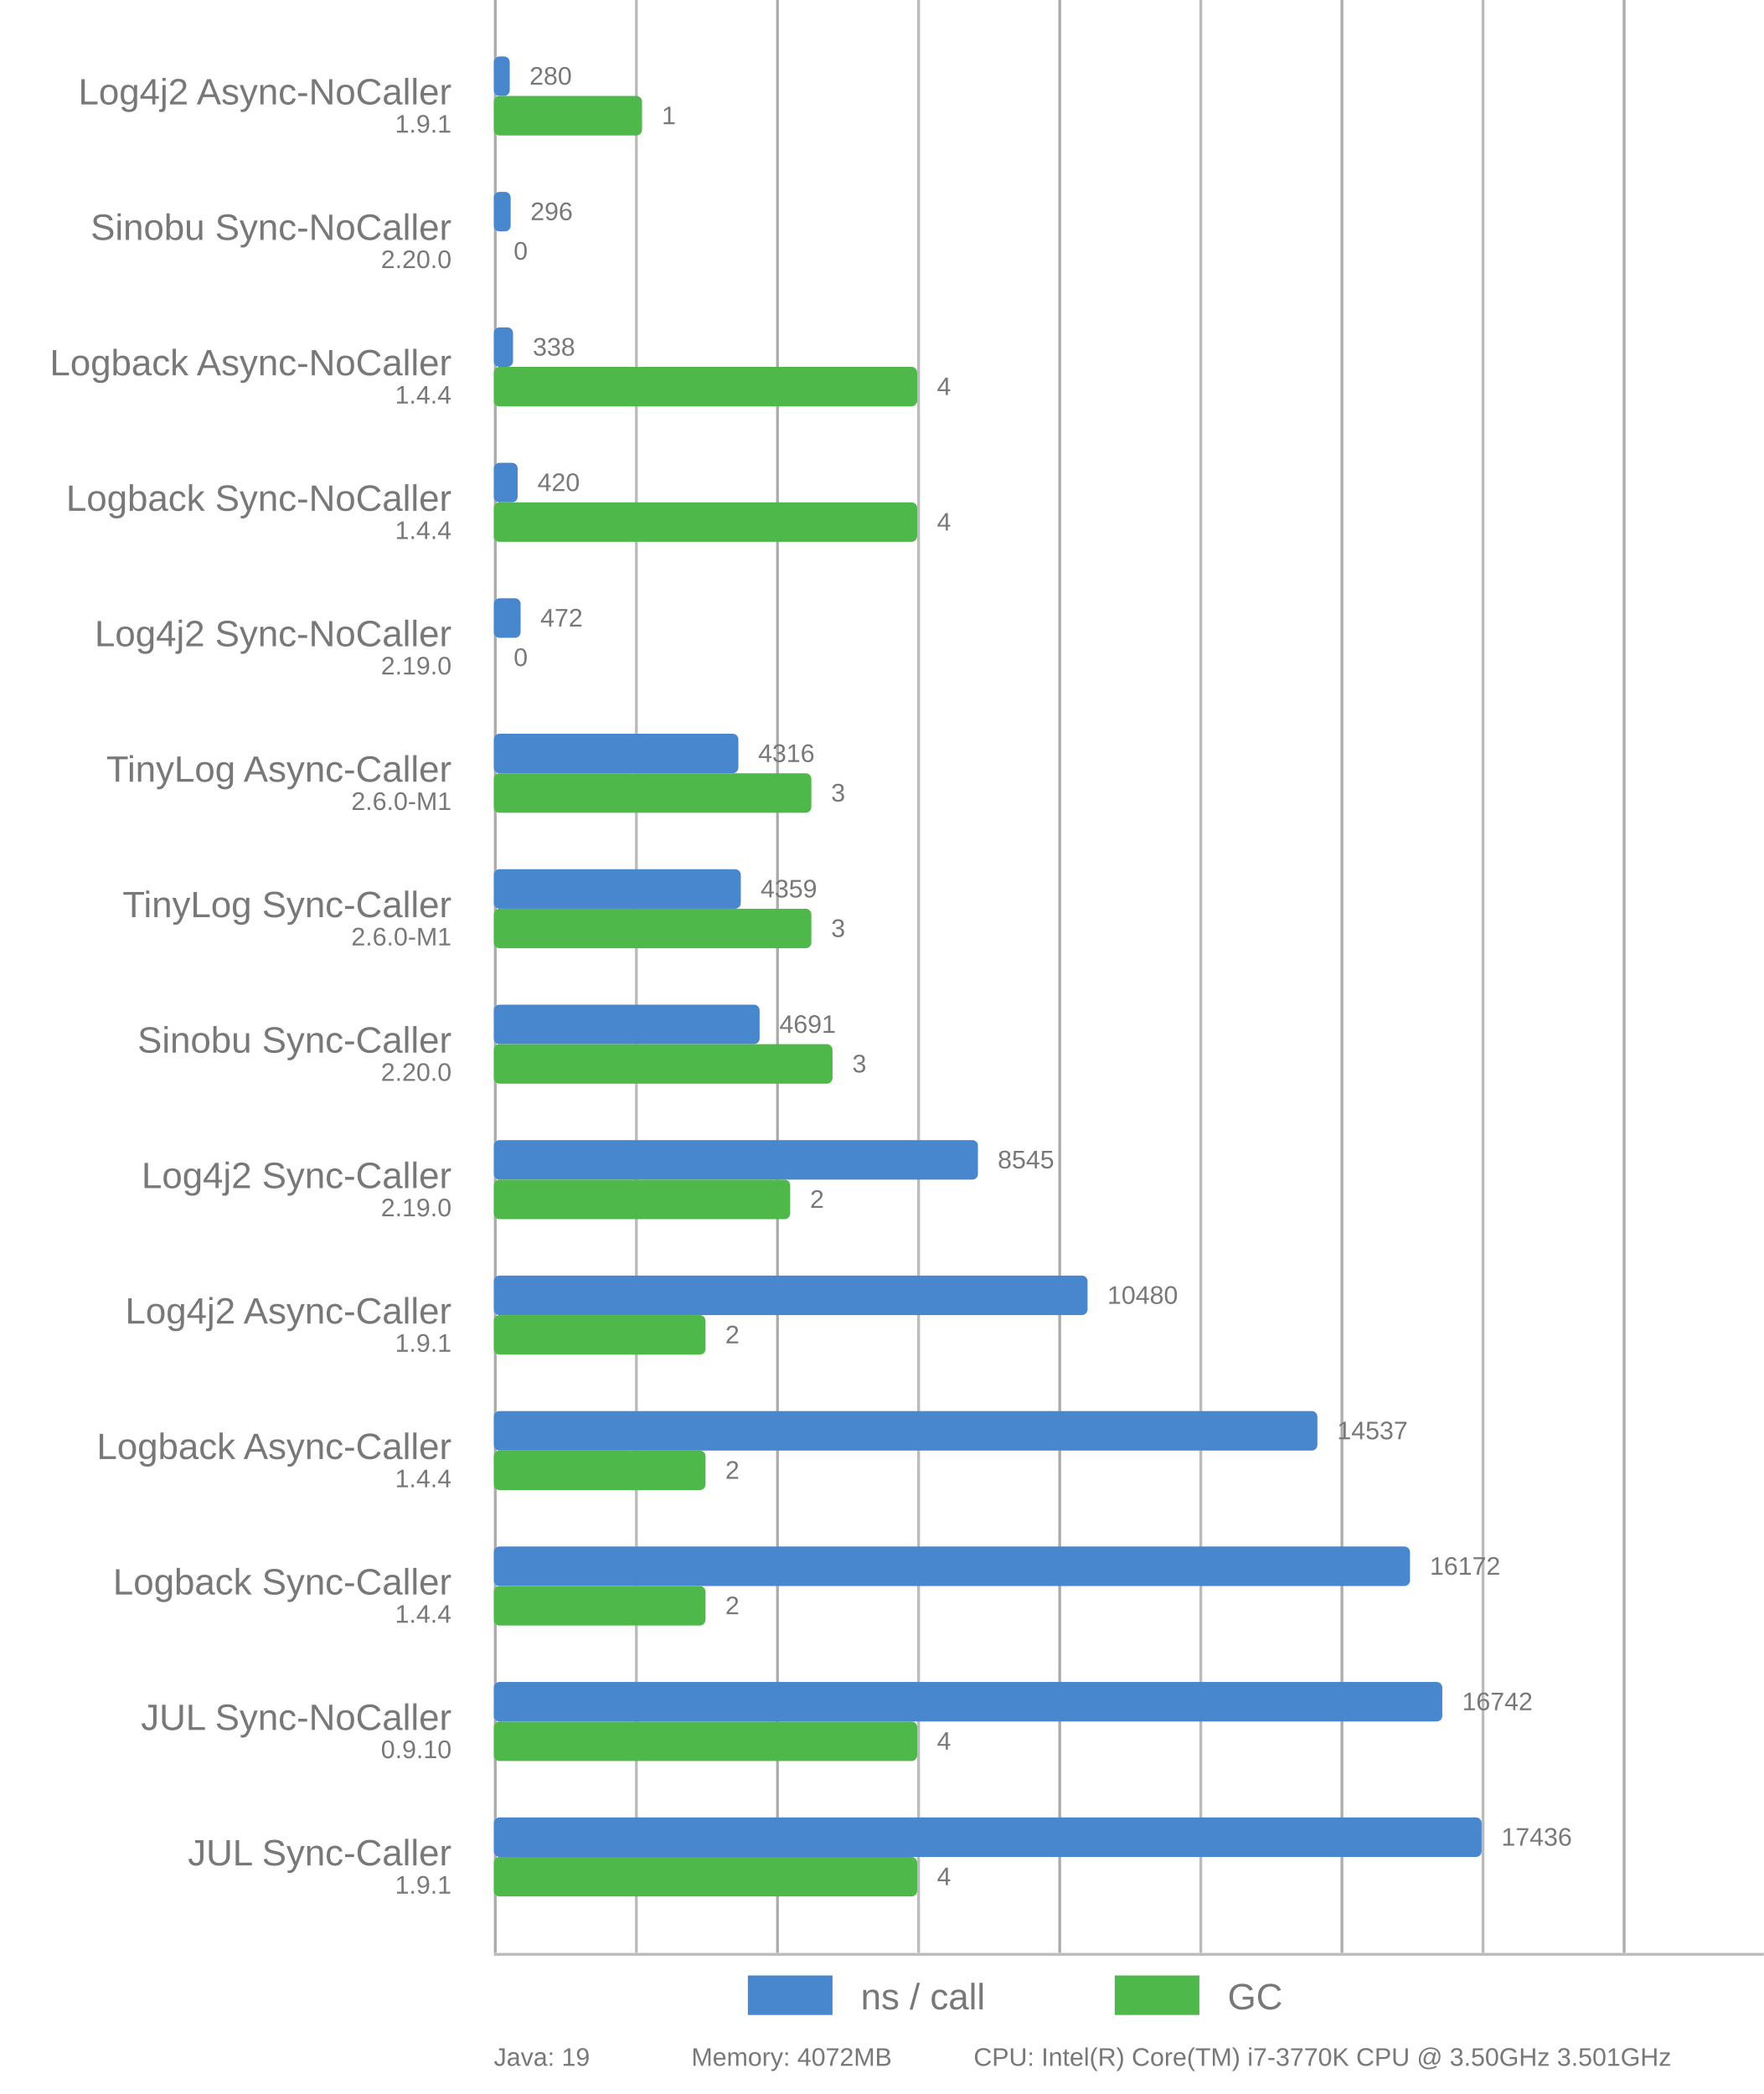
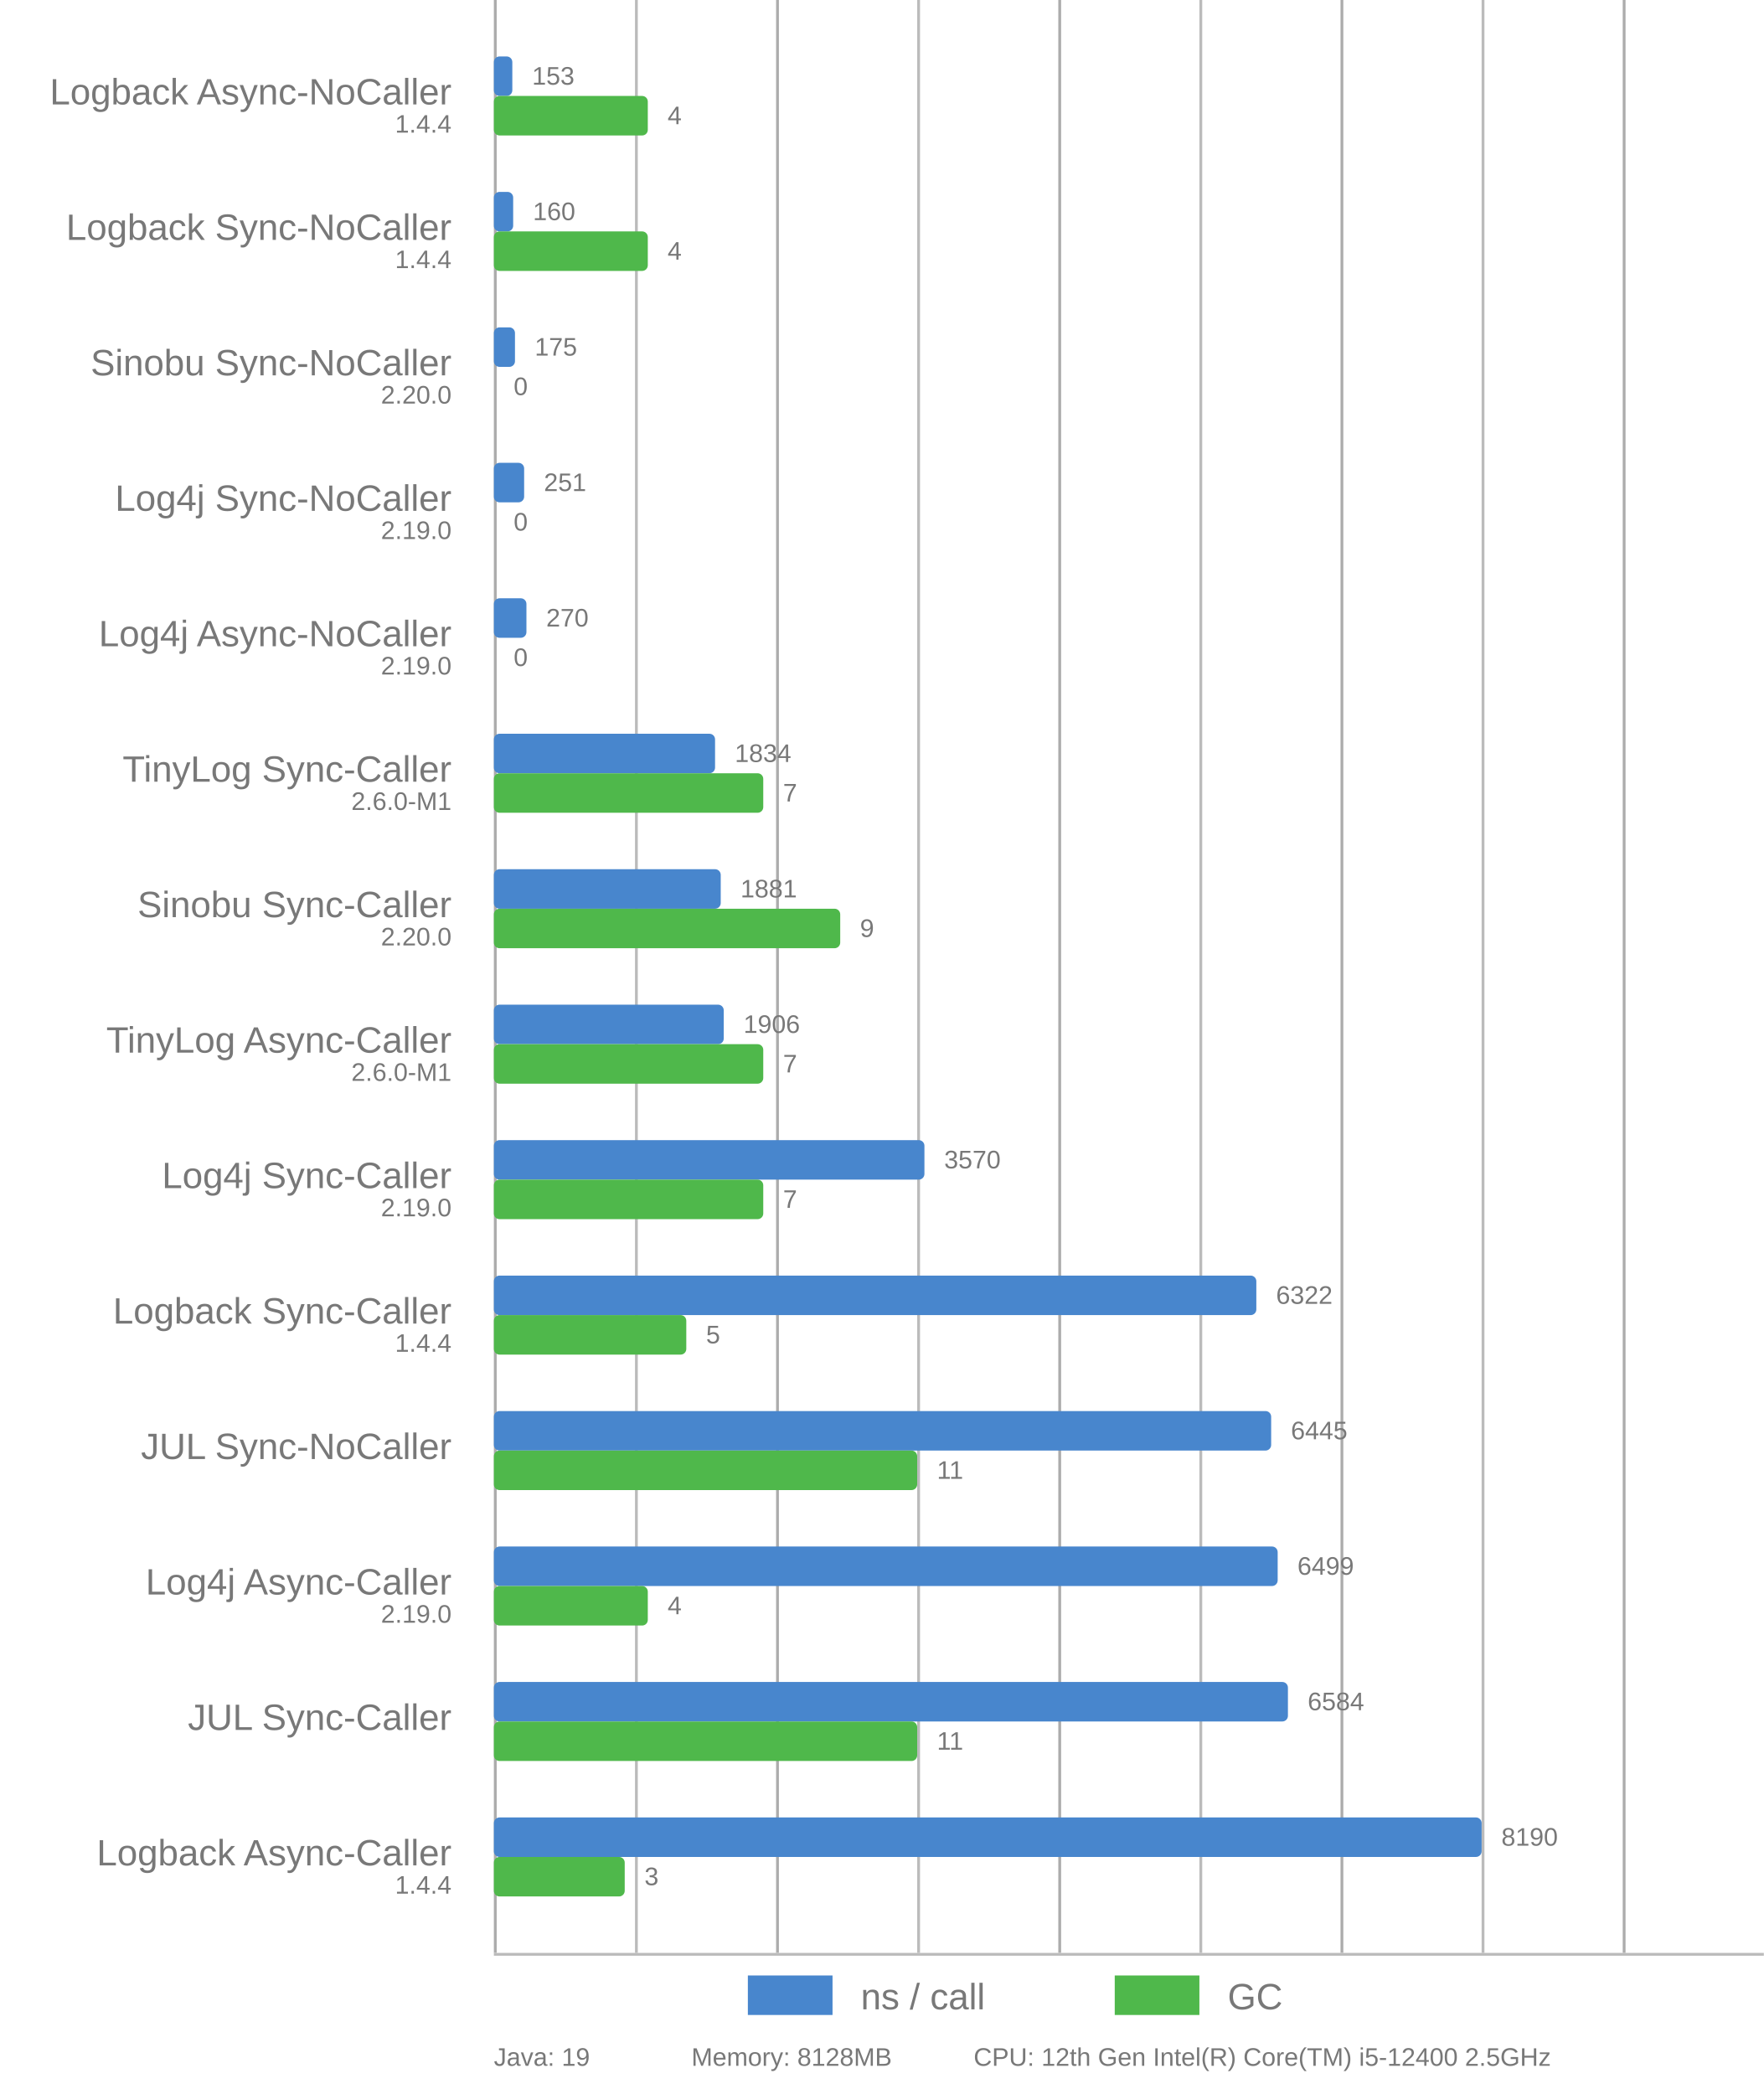
<svg xmlns="http://www.w3.org/2000/svg" viewBox="0 0 625 742">
  <style>
      text {
          font-family: Arial;
          font-size: 13px;
          fill: #787878;
      }

      .desc {
          font-size: 9px;
      }

      .vline {
          fill: #acacac;
          stroke: none;
          stroke-width: 0;
      }

      .subline {
          fill: #bbb;
          stroke: none;
          stroke-width: 0;
      }

      .call {
          fill: #4886CD;
          stroke-linejoin: round;
          height: 14px;
      }

      .gc {
          fill: #4FB84B;
          stroke-linejoin: round;
          height: 14px;
      }
  </style>
  <g>
    <rect x="175" y="0" width="1" height="692" class="vline" />
    <rect x="275" y="0" width="1" height="692" class="vline" />
    <rect x="375" y="0" width="1" height="692" class="vline" />
    <rect x="475" y="0" width="1" height="692" class="vline" />
    <rect x="575" y="0" width="1" height="692" class="vline" />
    <rect x="225" y="0" width="1" height="692" class="subline" />
    <rect x="325" y="0" width="1" height="692" class="subline" />
    <rect x="425" y="0" width="1" height="692" class="subline" />
    <rect x="525" y="0" width="1" height="692" class="subline" />
    <rect x="175" y="692" width="450" height="1" class="subline" />
    <rect x="265" y="700" width="30" class="call" />
    <text x="305" y="712">ns / call</text>
    <rect x="395" y="700" width="30" class="gc" />
    <text x="435" y="712">GC</text>
  </g>
-   <rect x="175" y="20" width="5.621" rx="2" ry="2" class="call" />
-   <rect x="175" y="34" width="52.5" rx="2" ry="2" class="gc" />
-   <text x="160" y="37" text-anchor="end">Log4j2 Async-NoCaller</text>
-   <text x="160" y="47" text-anchor="end" class="desc">1.9.1</text>
-   <text x="187.621" y="30" class="desc">280</text>
-   <text x="234.5" y="44" class="desc">1</text>
-   <rect x="175" y="68" width="5.942" rx="2" ry="2" class="call" />
-   <rect x="175" y="82" width="0" rx="2" ry="2" class="gc" />
-   <text x="160" y="85" text-anchor="end">Sinobu Sync-NoCaller</text>
-   <text x="160" y="95" text-anchor="end" class="desc">2.20.0</text>
-   <text x="187.942" y="78" class="desc">296</text>
-   <text x="182" y="92" class="desc">0</text>
-   <rect x="175" y="116" width="6.785" rx="2" ry="2" class="call" />
-   <rect x="175" y="130" width="150" rx="2" ry="2" class="gc" />
-   <text x="160" y="133" text-anchor="end">Logback Async-NoCaller</text>
-   <text x="160" y="143" text-anchor="end" class="desc">1.4.4</text>
-   <text x="188.785" y="126" class="desc">338</text>
-   <text x="332" y="140" class="desc">4</text>
-   <rect x="175" y="164" width="8.431" rx="2" ry="2" class="call" />
-   <rect x="175" y="178" width="150" rx="2" ry="2" class="gc" />
-   <text x="160" y="181" text-anchor="end">Logback Sync-NoCaller</text>
-   <text x="160" y="191" text-anchor="end" class="desc">1.4.4</text>
-   <text x="190.431" y="174" class="desc">420</text>
-   <text x="332" y="188" class="desc">4</text>
-   <rect x="175" y="212" width="9.475" rx="2" ry="2" class="call" />
+   <rect x="175" y="20" width="6.538" rx="2" ry="2" class="call" />
+   <rect x="175" y="34" width="54.545" rx="2" ry="2" class="gc" />
+   <text x="160" y="37" text-anchor="end">Logback Async-NoCaller</text>
+   <text x="160" y="47" text-anchor="end" class="desc">1.4.4</text>
+   <text x="188.538" y="30" class="desc">153</text>
+   <text x="236.545" y="44" class="desc">4</text>
+   <rect x="175" y="68" width="6.838" rx="2" ry="2" class="call" />
+   <rect x="175" y="82" width="54.545" rx="2" ry="2" class="gc" />
+   <text x="160" y="85" text-anchor="end">Logback Sync-NoCaller</text>
+   <text x="160" y="95" text-anchor="end" class="desc">1.4.4</text>
+   <text x="188.838" y="78" class="desc">160</text>
+   <text x="236.545" y="92" class="desc">4</text>
+   <rect x="175" y="116" width="7.479" rx="2" ry="2" class="call" />
+   <rect x="175" y="130" width="0" rx="2" ry="2" class="gc" />
+   <text x="160" y="133" text-anchor="end">Sinobu Sync-NoCaller</text>
+   <text x="160" y="143" text-anchor="end" class="desc">2.20.0</text>
+   <text x="189.479" y="126" class="desc">175</text>
+   <text x="182" y="140" class="desc">0</text>
+   <rect x="175" y="164" width="10.726" rx="2" ry="2" class="call" />
+   <rect x="175" y="178" width="0" rx="2" ry="2" class="gc" />
+   <text x="160" y="181" text-anchor="end">Log4j Sync-NoCaller</text>
+   <text x="160" y="191" text-anchor="end" class="desc">2.19.0</text>
+   <text x="192.726" y="174" class="desc">251</text>
+   <text x="182" y="188" class="desc">0</text>
+   <rect x="175" y="212" width="11.538" rx="2" ry="2" class="call" />
  <rect x="175" y="226" width="0" rx="2" ry="2" class="gc" />
-   <text x="160" y="229" text-anchor="end">Log4j2 Sync-NoCaller</text>
+   <text x="160" y="229" text-anchor="end">Log4j Async-NoCaller</text>
  <text x="160" y="239" text-anchor="end" class="desc">2.19.0</text>
-   <text x="191.475" y="222" class="desc">472</text>
+   <text x="193.538" y="222" class="desc">270</text>
  <text x="182" y="236" class="desc">0</text>
-   <rect x="175" y="260" width="86.637" rx="2" ry="2" class="call" />
-   <rect x="175" y="274" width="112.5" rx="2" ry="2" class="gc" />
-   <text x="160" y="277" text-anchor="end">TinyLog Async-Caller</text>
+   <rect x="175" y="260" width="78.376" rx="2" ry="2" class="call" />
+   <rect x="175" y="274" width="95.455" rx="2" ry="2" class="gc" />
+   <text x="160" y="277" text-anchor="end">TinyLog Sync-Caller</text>
  <text x="160" y="287" text-anchor="end" class="desc">2.6.0-M1</text>
-   <text x="268.637" y="270" class="desc">4316</text>
-   <text x="294.5" y="284" class="desc">3</text>
-   <rect x="175" y="308" width="87.5" rx="2" ry="2" class="call" />
-   <rect x="175" y="322" width="112.5" rx="2" ry="2" class="gc" />
-   <text x="160" y="325" text-anchor="end">TinyLog Sync-Caller</text>
-   <text x="160" y="335" text-anchor="end" class="desc">2.6.0-M1</text>
-   <text x="269.5" y="318" class="desc">4359</text>
-   <text x="294.5" y="332" class="desc">3</text>
-   <rect x="175" y="356" width="94.164" rx="2" ry="2" class="call" />
-   <rect x="175" y="370" width="120" rx="2" ry="2" class="gc" />
-   <text x="160" y="373" text-anchor="end">Sinobu Sync-Caller</text>
-   <text x="160" y="383" text-anchor="end" class="desc">2.20.0</text>
-   <text x="276.164" y="366" class="desc">4691</text>
-   <text x="302" y="380" class="desc">3</text>
-   <rect x="175" y="404" width="171.527" rx="2" ry="2" class="call" />
-   <rect x="175" y="418" width="105" rx="2" ry="2" class="gc" />
-   <text x="160" y="421" text-anchor="end">Log4j2 Sync-Caller</text>
+   <text x="260.376" y="270" class="desc">1834</text>
+   <text x="277.455" y="284" class="desc">7</text>
+   <rect x="175" y="308" width="80.385" rx="2" ry="2" class="call" />
+   <rect x="175" y="322" width="122.727" rx="2" ry="2" class="gc" />
+   <text x="160" y="325" text-anchor="end">Sinobu Sync-Caller</text>
+   <text x="160" y="335" text-anchor="end" class="desc">2.20.0</text>
+   <text x="262.385" y="318" class="desc">1881</text>
+   <text x="304.727" y="332" class="desc">9</text>
+   <rect x="175" y="356" width="81.453" rx="2" ry="2" class="call" />
+   <rect x="175" y="370" width="95.455" rx="2" ry="2" class="gc" />
+   <text x="160" y="373" text-anchor="end">TinyLog Async-Caller</text>
+   <text x="160" y="383" text-anchor="end" class="desc">2.6.0-M1</text>
+   <text x="263.453" y="366" class="desc">1906</text>
+   <text x="277.455" y="380" class="desc">7</text>
+   <rect x="175" y="404" width="152.564" rx="2" ry="2" class="call" />
+   <rect x="175" y="418" width="95.455" rx="2" ry="2" class="gc" />
+   <text x="160" y="421" text-anchor="end">Log4j Sync-Caller</text>
  <text x="160" y="431" text-anchor="end" class="desc">2.19.0</text>
-   <text x="353.527" y="414" class="desc">8545</text>
-   <text x="287" y="428" class="desc">2</text>
-   <rect x="175" y="452" width="210.369" rx="2" ry="2" class="call" />
-   <rect x="175" y="466" width="75" rx="2" ry="2" class="gc" />
-   <text x="160" y="469" text-anchor="end">Log4j2 Async-Caller</text>
-   <text x="160" y="479" text-anchor="end" class="desc">1.9.1</text>
-   <text x="392.369" y="462" class="desc">10480</text>
-   <text x="257" y="476" class="desc">2</text>
-   <rect x="175" y="500" width="291.807" rx="2" ry="2" class="call" />
-   <rect x="175" y="514" width="75" rx="2" ry="2" class="gc" />
-   <text x="160" y="517" text-anchor="end">Logback Async-Caller</text>
-   <text x="160" y="527" text-anchor="end" class="desc">1.4.4</text>
-   <text x="473.807" y="510" class="desc">14537</text>
-   <text x="257" y="524" class="desc">2</text>
-   <rect x="175" y="548" width="324.627" rx="2" ry="2" class="call" />
-   <rect x="175" y="562" width="75" rx="2" ry="2" class="gc" />
-   <text x="160" y="565" text-anchor="end">Logback Sync-Caller</text>
-   <text x="160" y="575" text-anchor="end" class="desc">1.4.4</text>
-   <text x="506.627" y="558" class="desc">16172</text>
-   <text x="257" y="572" class="desc">2</text>
-   <rect x="175" y="596" width="336.069" rx="2" ry="2" class="call" />
+   <text x="334.564" y="414" class="desc">3570</text>
+   <text x="277.455" y="428" class="desc">7</text>
+   <rect x="175" y="452" width="270.171" rx="2" ry="2" class="call" />
+   <rect x="175" y="466" width="68.182" rx="2" ry="2" class="gc" />
+   <text x="160" y="469" text-anchor="end">Logback Sync-Caller</text>
+   <text x="160" y="479" text-anchor="end" class="desc">1.4.4</text>
+   <text x="452.171" y="462" class="desc">6322</text>
+   <text x="250.182" y="476" class="desc">5</text>
+   <rect x="175" y="500" width="275.427" rx="2" ry="2" class="call" />
+   <rect x="175" y="514" width="150" rx="2" ry="2" class="gc" />
+   <text x="160" y="517" text-anchor="end">JUL Sync-NoCaller</text>
+   <text x="160" y="527" text-anchor="end" class="desc" />
+   <text x="457.427" y="510" class="desc">6445</text>
+   <text x="332" y="524" class="desc">11</text>
+   <rect x="175" y="548" width="277.735" rx="2" ry="2" class="call" />
+   <rect x="175" y="562" width="54.545" rx="2" ry="2" class="gc" />
+   <text x="160" y="565" text-anchor="end">Log4j Async-Caller</text>
+   <text x="160" y="575" text-anchor="end" class="desc">2.19.0</text>
+   <text x="459.735" y="558" class="desc">6499</text>
+   <text x="236.545" y="572" class="desc">4</text>
+   <rect x="175" y="596" width="281.368" rx="2" ry="2" class="call" />
  <rect x="175" y="610" width="150" rx="2" ry="2" class="gc" />
-   <text x="160" y="613" text-anchor="end">JUL Sync-NoCaller</text>
-   <text x="160" y="623" text-anchor="end" class="desc">0.9.10</text>
-   <text x="518.069" y="606" class="desc">16742</text>
-   <text x="332" y="620" class="desc">4</text>
+   <text x="160" y="613" text-anchor="end">JUL Sync-Caller</text>
+   <text x="160" y="623" text-anchor="end" class="desc" />
+   <text x="463.368" y="606" class="desc">6584</text>
+   <text x="332" y="620" class="desc">11</text>
  <rect x="175" y="644" width="350" rx="2" ry="2" class="call" />
-   <rect x="175" y="658" width="150" rx="2" ry="2" class="gc" />
-   <text x="160" y="661" text-anchor="end">JUL Sync-Caller</text>
-   <text x="160" y="671" text-anchor="end" class="desc">1.9.1</text>
-   <text x="532" y="654" class="desc">17436</text>
-   <text x="332" y="668" class="desc">4</text>
+   <rect x="175" y="658" width="46.364" rx="2" ry="2" class="gc" />
+   <text x="160" y="661" text-anchor="end">Logback Async-Caller</text>
+   <text x="160" y="671" text-anchor="end" class="desc">1.4.4</text>
+   <text x="532" y="654" class="desc">8190</text>
+   <text x="228.364" y="668" class="desc">3</text>
  <text x="175" y="732" class="desc">Java: 19</text>
-   <text x="245" y="732" class="desc">Memory: 4072MB</text>
-   <text x="345" y="732" class="desc">CPU: Intel(R) Core(TM) i7-3770K CPU @ 3.50GHz 3.501GHz</text>
+   <text x="245" y="732" class="desc">Memory: 8128MB</text>
+   <text x="345" y="732" class="desc">CPU: 12th Gen Intel(R) Core(TM) i5-12400 2.5GHz</text>
</svg>
